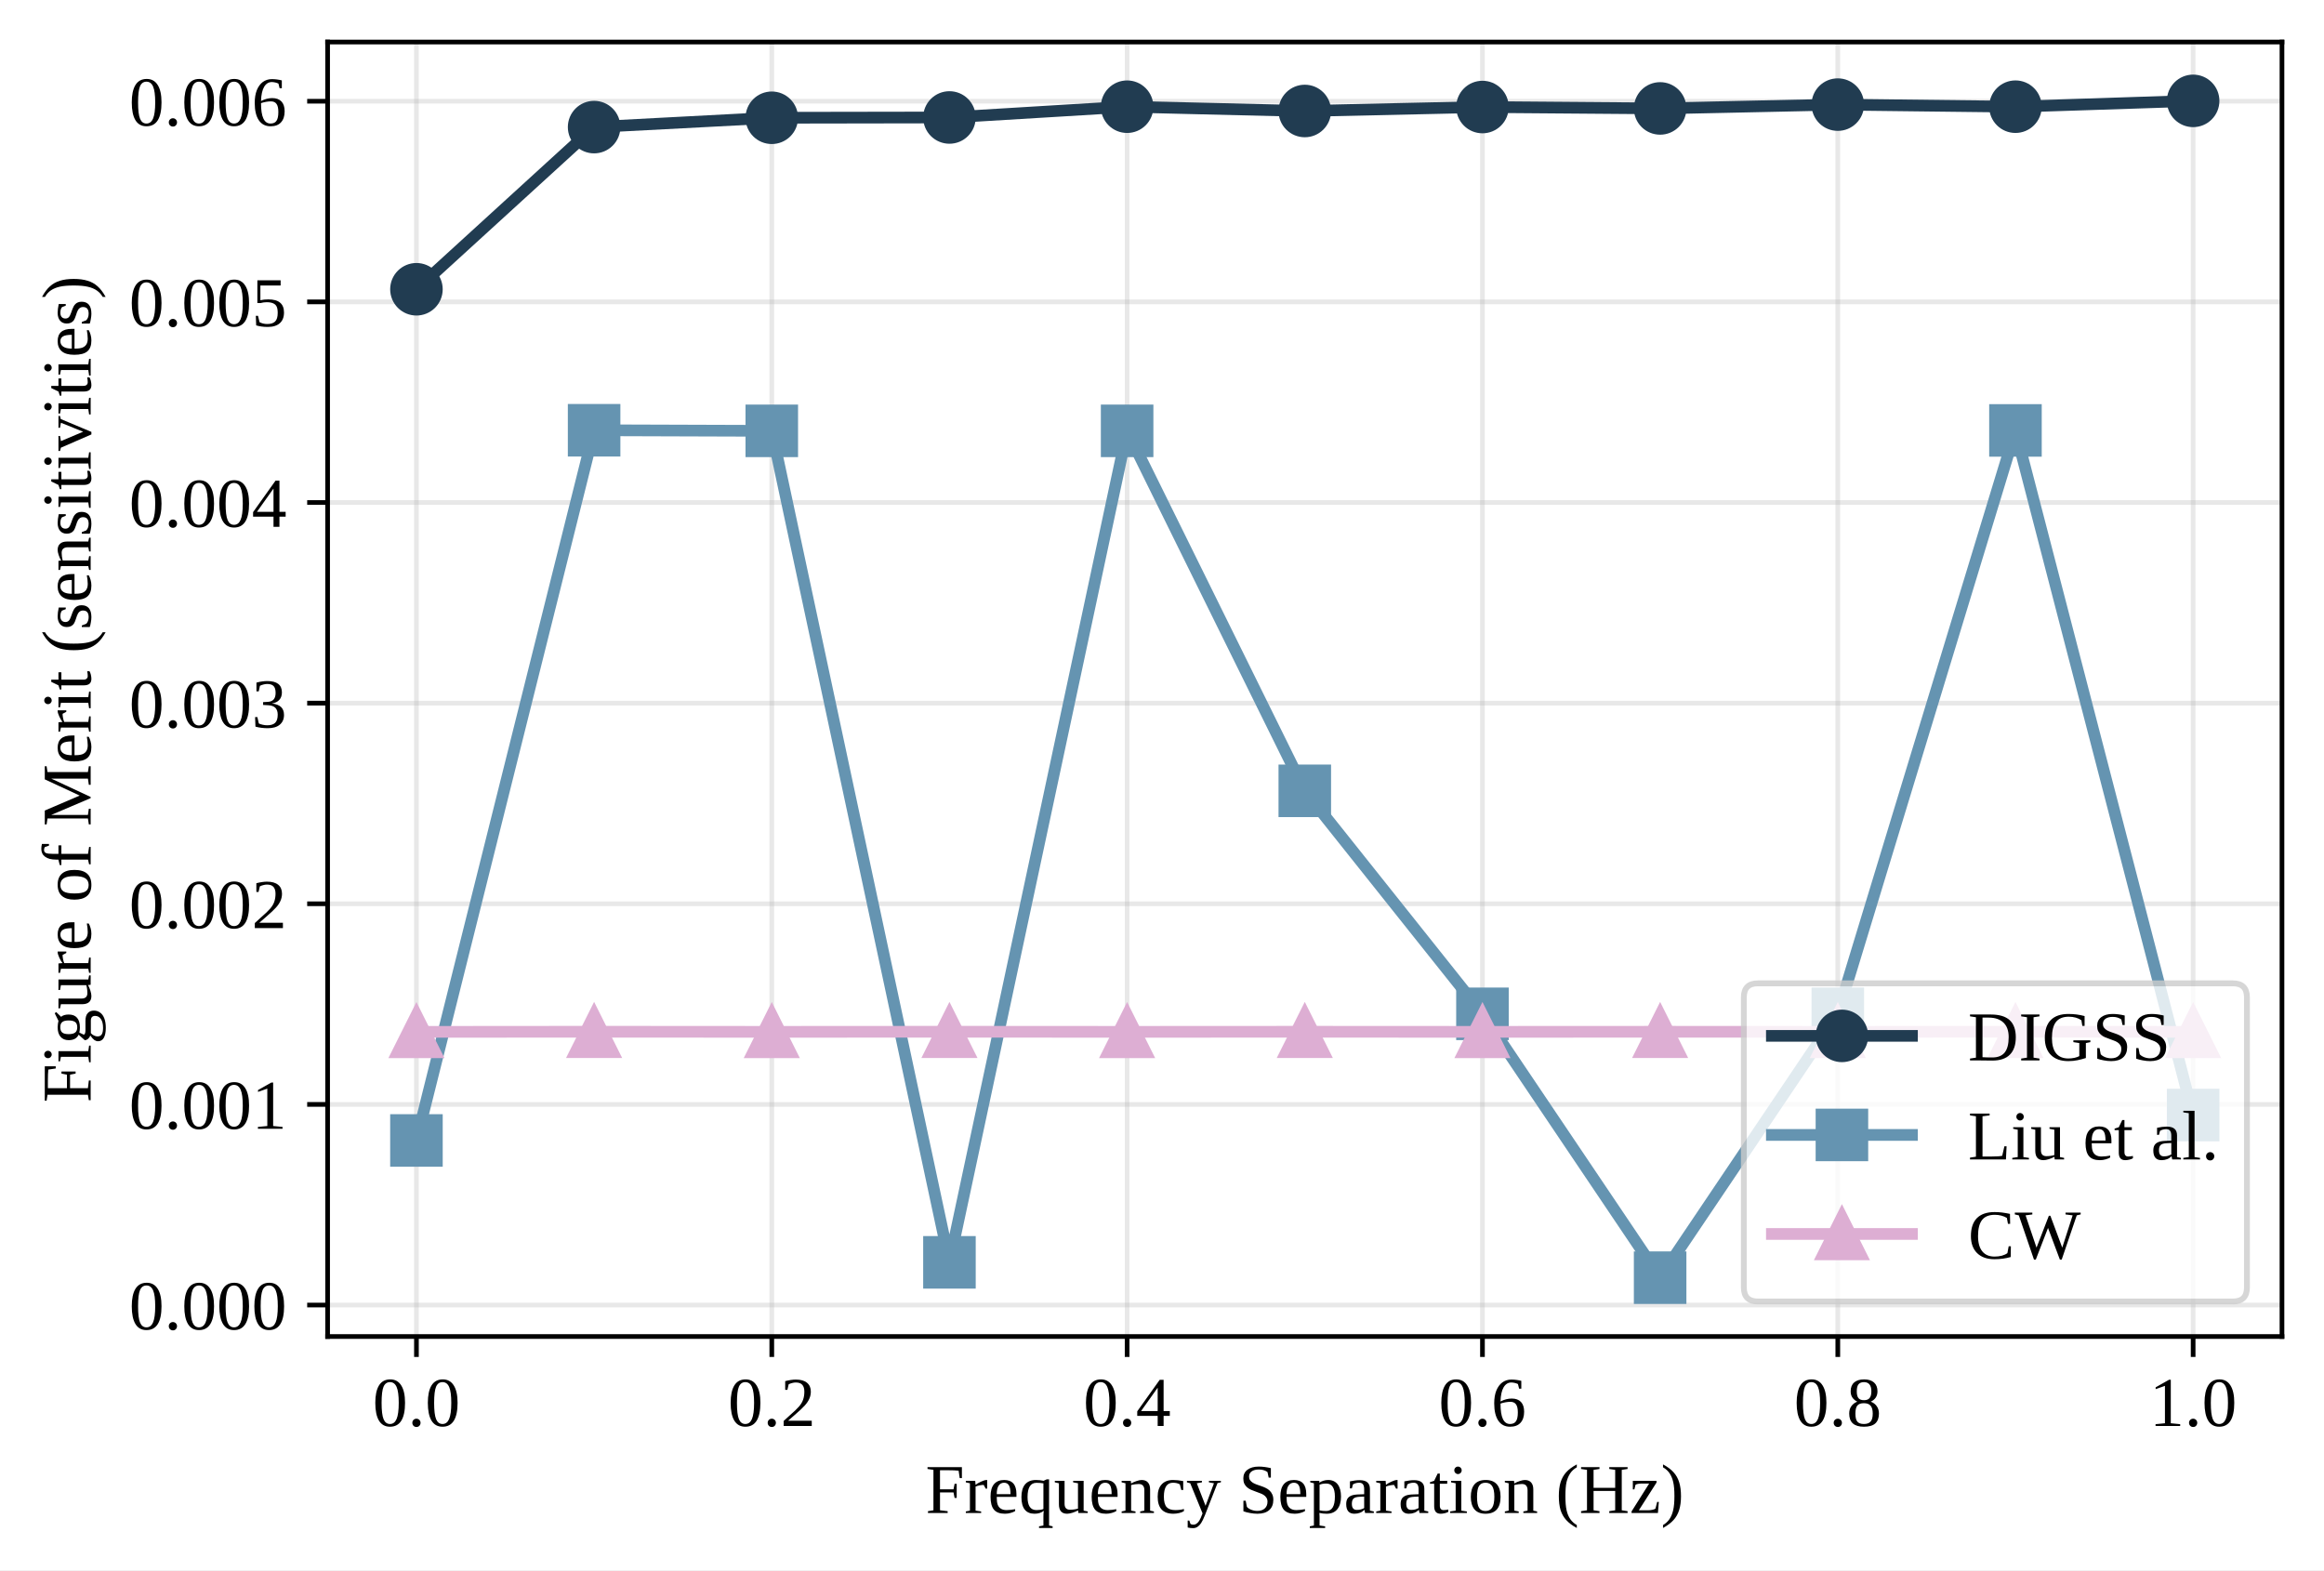
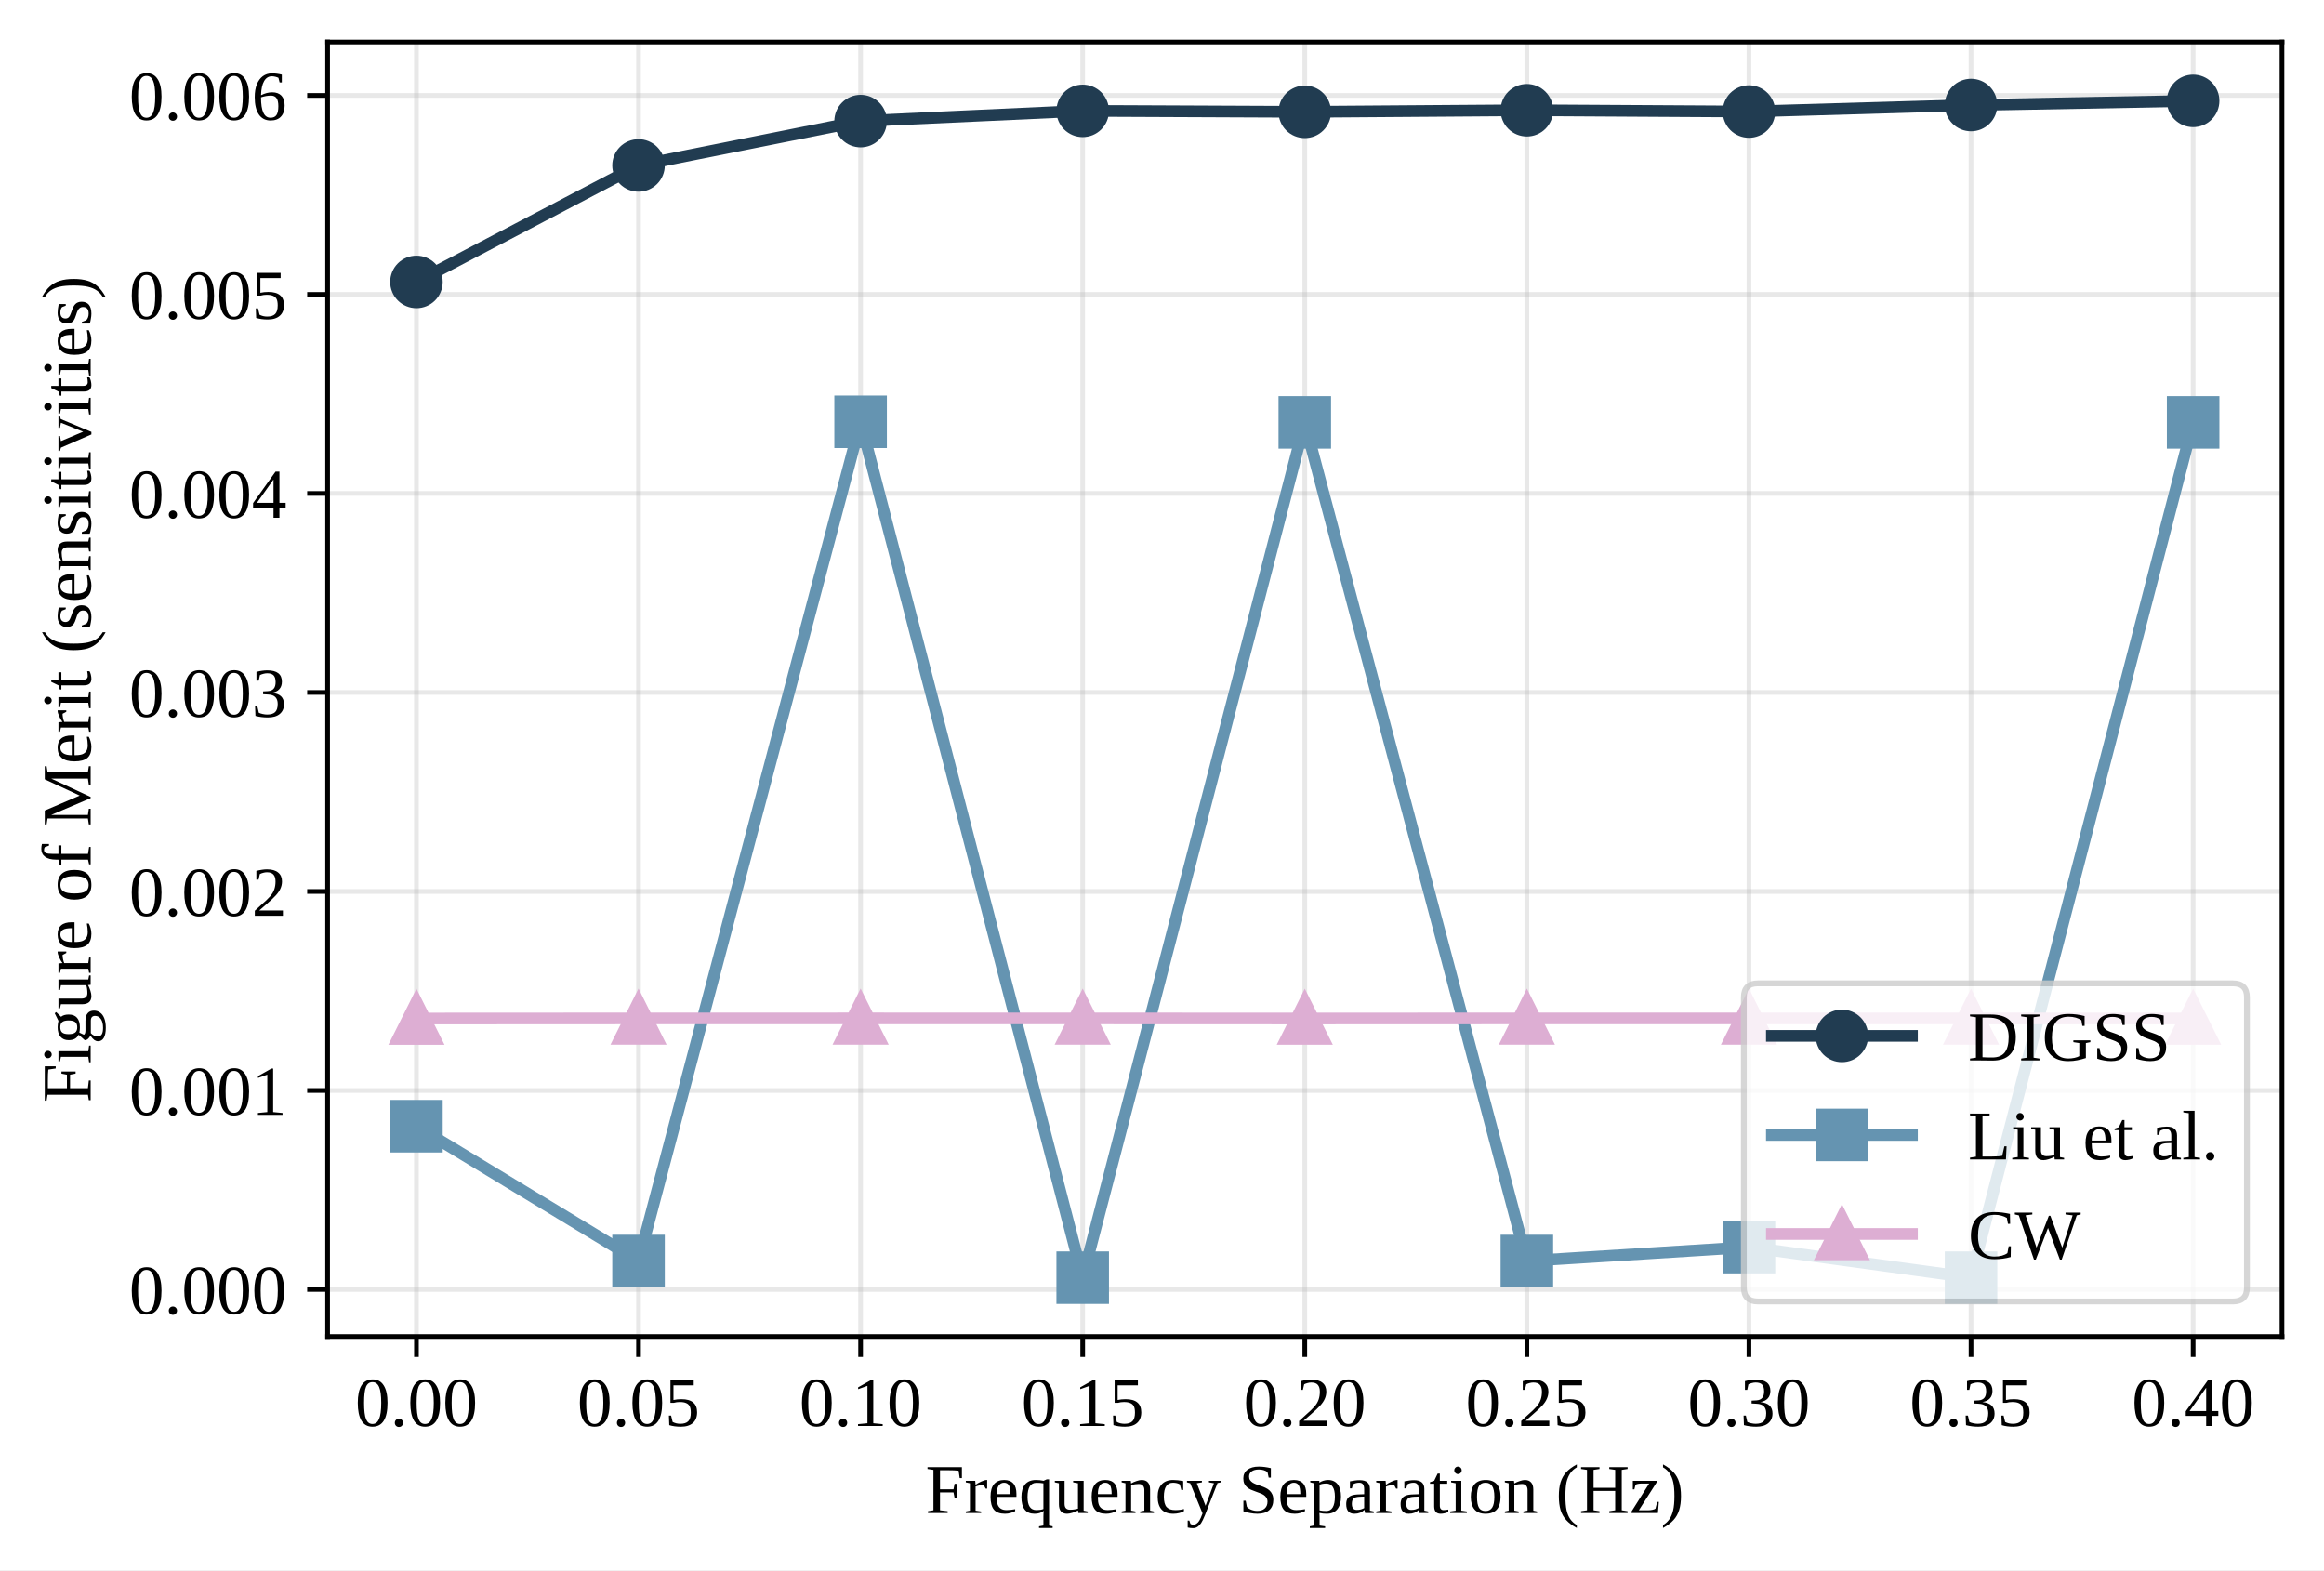
<svg xmlns="http://www.w3.org/2000/svg" xmlns:xlink="http://www.w3.org/1999/xlink" width="398.122pt" height="268.981pt" viewBox="0 0 398.122 268.981" version="1.1">
  <defs>
    <style type="text/css">*{stroke-linejoin: round; stroke-linecap: butt}</style>
  </defs>
  <g id="figure_1">
    <g id="patch_1">
      <path d="M 0 268.981  L 398.122 268.981  L 398.122 0  L 0 0  z " style="fill: #ffffff" />
    </g>
    <g id="axes_1">
      <g id="patch_2">
        <path d="M 56.122 228.96  L 390.922 228.96  L 390.922 7.2  L 56.122 7.2  z " style="fill: #ffffff" />
      </g>
      <g id="matplotlib.axis_1">
        <g id="xtick_1">
          <g id="line2d_1">
-             <path d="M 71.34 228.96  L 71.34 7.2  " clip-path="url(#p13f067e75c)" style="fill: none; stroke: #b0b0b0; stroke-opacity: 0.3; stroke-width: 0.8; stroke-linecap: square" />
+             <path d="M 71.34 228.96  L 71.34 7.2  " clip-path="url(#p230dc18a54)" style="fill: none; stroke: #b0b0b0; stroke-opacity: 0.3; stroke-width: 0.8; stroke-linecap: square" />
          </g>
          <g id="line2d_2">
            <defs>
-               <path id="m227e9dc9c4" d="M 0 0  L 0 3.5  " style="stroke: #000000; stroke-width: 0.8" />
+               <path id="m657483cf18" d="M 0 0  L 0 3.5  " style="stroke: #000000; stroke-width: 0.8" />
            </defs>
            <g>
-               <use xlink:href="#m227e9dc9c4" x="71.34" y="228.96" style="stroke: #000000; stroke-width: 0.8" />
+               <use xlink:href="#m657483cf18" x="71.34" y="228.96" style="stroke: #000000; stroke-width: 0.8" />
            </g>
          </g>
          <g id="text_1">
-             <text style="font: 12px 'Times New Roman', 'Times', serif; text-anchor: middle" x="71.34" y="244.292" transform="rotate(-0 71.34006 244.2925)">0.0</text>
+             <text style="font: 12px 'Times New Roman', 'Times', serif; text-anchor: middle" x="71.34" y="244.292" transform="rotate(-0 71.34006 244.2925)">0.00</text>
          </g>
        </g>
        <g id="xtick_2">
          <g id="line2d_3">
-             <path d="M 132.213 228.96  L 132.213 7.2  " clip-path="url(#p13f067e75c)" style="fill: none; stroke: #b0b0b0; stroke-opacity: 0.3; stroke-width: 0.8; stroke-linecap: square" />
+             <path d="M 109.386 228.96  L 109.386 7.2  " clip-path="url(#p230dc18a54)" style="fill: none; stroke: #b0b0b0; stroke-opacity: 0.3; stroke-width: 0.8; stroke-linecap: square" />
          </g>
          <g id="line2d_4">
            <g>
-               <use xlink:href="#m227e9dc9c4" x="132.213" y="228.96" style="stroke: #000000; stroke-width: 0.8" />
+               <use xlink:href="#m657483cf18" x="109.386" y="228.96" style="stroke: #000000; stroke-width: 0.8" />
            </g>
          </g>
          <g id="text_2">
-             <text style="font: 12px 'Times New Roman', 'Times', serif; text-anchor: middle" x="132.213" y="244.292" transform="rotate(-0 132.2128 244.2925)">0.2</text>
+             <text style="font: 12px 'Times New Roman', 'Times', serif; text-anchor: middle" x="109.386" y="244.292" transform="rotate(-0 109.3855 244.2925)">0.05</text>
          </g>
        </g>
        <g id="xtick_3">
          <g id="line2d_5">
-             <path d="M 193.086 228.96  L 193.086 7.2  " clip-path="url(#p13f067e75c)" style="fill: none; stroke: #b0b0b0; stroke-opacity: 0.3; stroke-width: 0.8; stroke-linecap: square" />
+             <path d="M 147.431 228.96  L 147.431 7.2  " clip-path="url(#p230dc18a54)" style="fill: none; stroke: #b0b0b0; stroke-opacity: 0.3; stroke-width: 0.8; stroke-linecap: square" />
          </g>
          <g id="line2d_6">
            <g>
-               <use xlink:href="#m227e9dc9c4" x="193.086" y="228.96" style="stroke: #000000; stroke-width: 0.8" />
+               <use xlink:href="#m657483cf18" x="147.431" y="228.96" style="stroke: #000000; stroke-width: 0.8" />
            </g>
          </g>
          <g id="text_3">
-             <text style="font: 12px 'Times New Roman', 'Times', serif; text-anchor: middle" x="193.086" y="244.292" transform="rotate(-0 193.0855 244.2925)">0.4</text>
+             <text style="font: 12px 'Times New Roman', 'Times', serif; text-anchor: middle" x="147.431" y="244.292" transform="rotate(-0 147.431 244.2925)">0.10</text>
          </g>
        </g>
        <g id="xtick_4">
          <g id="line2d_7">
-             <path d="M 253.958 228.96  L 253.958 7.2  " clip-path="url(#p13f067e75c)" style="fill: none; stroke: #b0b0b0; stroke-opacity: 0.3; stroke-width: 0.8; stroke-linecap: square" />
+             <path d="M 185.476 228.96  L 185.476 7.2  " clip-path="url(#p230dc18a54)" style="fill: none; stroke: #b0b0b0; stroke-opacity: 0.3; stroke-width: 0.8; stroke-linecap: square" />
          </g>
          <g id="line2d_8">
            <g>
-               <use xlink:href="#m227e9dc9c4" x="253.958" y="228.96" style="stroke: #000000; stroke-width: 0.8" />
+               <use xlink:href="#m657483cf18" x="185.476" y="228.96" style="stroke: #000000; stroke-width: 0.8" />
            </g>
          </g>
          <g id="text_4">
-             <text style="font: 12px 'Times New Roman', 'Times', serif; text-anchor: middle" x="253.958" y="244.292" transform="rotate(-0 253.9582 244.2925)">0.6</text>
+             <text style="font: 12px 'Times New Roman', 'Times', serif; text-anchor: middle" x="185.476" y="244.292" transform="rotate(-0 185.4764 244.2925)">0.15</text>
          </g>
        </g>
        <g id="xtick_5">
          <g id="line2d_9">
-             <path d="M 314.831 228.96  L 314.831 7.2  " clip-path="url(#p13f067e75c)" style="fill: none; stroke: #b0b0b0; stroke-opacity: 0.3; stroke-width: 0.8; stroke-linecap: square" />
+             <path d="M 223.522 228.96  L 223.522 7.2  " clip-path="url(#p230dc18a54)" style="fill: none; stroke: #b0b0b0; stroke-opacity: 0.3; stroke-width: 0.8; stroke-linecap: square" />
          </g>
          <g id="line2d_10">
            <g>
-               <use xlink:href="#m227e9dc9c4" x="314.831" y="228.96" style="stroke: #000000; stroke-width: 0.8" />
+               <use xlink:href="#m657483cf18" x="223.522" y="228.96" style="stroke: #000000; stroke-width: 0.8" />
            </g>
          </g>
          <g id="text_5">
-             <text style="font: 12px 'Times New Roman', 'Times', serif; text-anchor: middle" x="314.831" y="244.292" transform="rotate(-0 314.831 244.2925)">0.8</text>
+             <text style="font: 12px 'Times New Roman', 'Times', serif; text-anchor: middle" x="223.522" y="244.292" transform="rotate(-0 223.5219 244.2925)">0.20</text>
          </g>
        </g>
        <g id="xtick_6">
          <g id="line2d_11">
-             <path d="M 375.704 228.96  L 375.704 7.2  " clip-path="url(#p13f067e75c)" style="fill: none; stroke: #b0b0b0; stroke-opacity: 0.3; stroke-width: 0.8; stroke-linecap: square" />
+             <path d="M 261.567 228.96  L 261.567 7.2  " clip-path="url(#p230dc18a54)" style="fill: none; stroke: #b0b0b0; stroke-opacity: 0.3; stroke-width: 0.8; stroke-linecap: square" />
          </g>
          <g id="line2d_12">
            <g>
-               <use xlink:href="#m227e9dc9c4" x="375.704" y="228.96" style="stroke: #000000; stroke-width: 0.8" />
+               <use xlink:href="#m657483cf18" x="261.567" y="228.96" style="stroke: #000000; stroke-width: 0.8" />
            </g>
          </g>
          <g id="text_6">
-             <text style="font: 12px 'Times New Roman', 'Times', serif; text-anchor: middle" x="375.704" y="244.292" transform="rotate(-0 375.7037 244.2925)">1.0</text>
-           </g>
-         </g>
-         <g id="text_7">
+             <text style="font: 12px 'Times New Roman', 'Times', serif; text-anchor: middle" x="261.567" y="244.292" transform="rotate(-0 261.5673 244.2925)">0.25</text>
+           </g>
+         </g>
+         <g id="xtick_7">
+           <g id="line2d_13">
+             <path d="M 299.613 228.96  L 299.613 7.2  " clip-path="url(#p230dc18a54)" style="fill: none; stroke: #b0b0b0; stroke-opacity: 0.3; stroke-width: 0.8; stroke-linecap: square" />
+           </g>
+           <g id="line2d_14">
+             <g>
+               <use xlink:href="#m657483cf18" x="299.613" y="228.96" style="stroke: #000000; stroke-width: 0.8" />
+             </g>
+           </g>
+           <g id="text_7">
+             <text style="font: 12px 'Times New Roman', 'Times', serif; text-anchor: middle" x="299.613" y="244.292" transform="rotate(-0 299.6128 244.2925)">0.30</text>
+           </g>
+         </g>
+         <g id="xtick_8">
+           <g id="line2d_15">
+             <path d="M 337.658 228.96  L 337.658 7.2  " clip-path="url(#p230dc18a54)" style="fill: none; stroke: #b0b0b0; stroke-opacity: 0.3; stroke-width: 0.8; stroke-linecap: square" />
+           </g>
+           <g id="line2d_16">
+             <g>
+               <use xlink:href="#m657483cf18" x="337.658" y="228.96" style="stroke: #000000; stroke-width: 0.8" />
+             </g>
+           </g>
+           <g id="text_8">
+             <text style="font: 12px 'Times New Roman', 'Times', serif; text-anchor: middle" x="337.658" y="244.292" transform="rotate(-0 337.6582 244.2925)">0.35</text>
+           </g>
+         </g>
+         <g id="xtick_9">
+           <g id="line2d_17">
+             <path d="M 375.704 228.96  L 375.704 7.2  " clip-path="url(#p230dc18a54)" style="fill: none; stroke: #b0b0b0; stroke-opacity: 0.3; stroke-width: 0.8; stroke-linecap: square" />
+           </g>
+           <g id="line2d_18">
+             <g>
+               <use xlink:href="#m657483cf18" x="375.704" y="228.96" style="stroke: #000000; stroke-width: 0.8" />
+             </g>
+           </g>
+           <g id="text_9">
+             <text style="font: 12px 'Times New Roman', 'Times', serif; text-anchor: middle" x="375.704" y="244.292" transform="rotate(-0 375.7037 244.2925)">0.40</text>
+           </g>
+         </g>
+         <g id="text_10">
          <text style="font: 12px 'Times New Roman', 'Times', serif; text-anchor: middle" x="223.522" y="259.192" transform="rotate(-0 223.5219 259.1919)">Frequency Separation (Hz)</text>
        </g>
      </g>
      <g id="matplotlib.axis_2">
        <g id="ytick_1">
-           <g id="line2d_13">
-             <path d="M 56.122 223.572  L 390.922 223.572  " clip-path="url(#p13f067e75c)" style="fill: none; stroke: #b0b0b0; stroke-opacity: 0.3; stroke-width: 0.8; stroke-linecap: square" />
-           </g>
-           <g id="line2d_14">
+           <g id="line2d_19">
+             <path d="M 56.122 220.904  L 390.922 220.904  " clip-path="url(#p230dc18a54)" style="fill: none; stroke: #b0b0b0; stroke-opacity: 0.3; stroke-width: 0.8; stroke-linecap: square" />
+           </g>
+           <g id="line2d_20">
            <defs>
-               <path id="m7c30574f19" d="M 0 0  L -3.5 0  " style="stroke: #000000; stroke-width: 0.8" />
+               <path id="m6c6e6bea4b" d="M 0 0  L -3.5 0  " style="stroke: #000000; stroke-width: 0.8" />
            </defs>
            <g>
-               <use xlink:href="#m7c30574f19" x="56.122" y="223.572" style="stroke: #000000; stroke-width: 0.8" />
-             </g>
-           </g>
-           <g id="text_8">
-             <text style="font: 12px 'Times New Roman', 'Times', serif; text-anchor: end" x="49.122" y="227.738" transform="rotate(-0 49.12188 227.7381)">0.000</text>
+               <use xlink:href="#m6c6e6bea4b" x="56.122" y="220.904" style="stroke: #000000; stroke-width: 0.8" />
+             </g>
+           </g>
+           <g id="text_11">
+             <text style="font: 12px 'Times New Roman', 'Times', serif; text-anchor: end" x="49.122" y="225.07" transform="rotate(-0 49.12188 225.0699)">0.000</text>
          </g>
        </g>
        <g id="ytick_2">
-           <g id="line2d_15">
-             <path d="M 56.122 189.2  L 390.922 189.2  " clip-path="url(#p13f067e75c)" style="fill: none; stroke: #b0b0b0; stroke-opacity: 0.3; stroke-width: 0.8; stroke-linecap: square" />
-           </g>
-           <g id="line2d_16">
-             <g>
-               <use xlink:href="#m7c30574f19" x="56.122" y="189.2" style="stroke: #000000; stroke-width: 0.8" />
-             </g>
-           </g>
-           <g id="text_9">
-             <text style="font: 12px 'Times New Roman', 'Times', serif; text-anchor: end" x="49.122" y="193.366" transform="rotate(-0 49.12188 193.3664)">0.001</text>
+           <g id="line2d_21">
+             <path d="M 56.122 186.811  L 390.922 186.811  " clip-path="url(#p230dc18a54)" style="fill: none; stroke: #b0b0b0; stroke-opacity: 0.3; stroke-width: 0.8; stroke-linecap: square" />
+           </g>
+           <g id="line2d_22">
+             <g>
+               <use xlink:href="#m6c6e6bea4b" x="56.122" y="186.811" style="stroke: #000000; stroke-width: 0.8" />
+             </g>
+           </g>
+           <g id="text_12">
+             <text style="font: 12px 'Times New Roman', 'Times', serif; text-anchor: end" x="49.122" y="190.977" transform="rotate(-0 49.12188 190.9774)">0.001</text>
          </g>
        </g>
        <g id="ytick_3">
-           <g id="line2d_17">
-             <path d="M 56.122 154.828  L 390.922 154.828  " clip-path="url(#p13f067e75c)" style="fill: none; stroke: #b0b0b0; stroke-opacity: 0.3; stroke-width: 0.8; stroke-linecap: square" />
-           </g>
-           <g id="line2d_18">
-             <g>
-               <use xlink:href="#m7c30574f19" x="56.122" y="154.828" style="stroke: #000000; stroke-width: 0.8" />
-             </g>
-           </g>
-           <g id="text_10">
-             <text style="font: 12px 'Times New Roman', 'Times', serif; text-anchor: end" x="49.122" y="158.995" transform="rotate(-0 49.12188 158.9946)">0.002</text>
+           <g id="line2d_23">
+             <path d="M 56.122 152.719  L 390.922 152.719  " clip-path="url(#p230dc18a54)" style="fill: none; stroke: #b0b0b0; stroke-opacity: 0.3; stroke-width: 0.8; stroke-linecap: square" />
+           </g>
+           <g id="line2d_24">
+             <g>
+               <use xlink:href="#m6c6e6bea4b" x="56.122" y="152.719" style="stroke: #000000; stroke-width: 0.8" />
+             </g>
+           </g>
+           <g id="text_13">
+             <text style="font: 12px 'Times New Roman', 'Times', serif; text-anchor: end" x="49.122" y="156.885" transform="rotate(-0 49.12188 156.8849)">0.002</text>
          </g>
        </g>
        <g id="ytick_4">
-           <g id="line2d_19">
-             <path d="M 56.122 120.457  L 390.922 120.457  " clip-path="url(#p13f067e75c)" style="fill: none; stroke: #b0b0b0; stroke-opacity: 0.3; stroke-width: 0.8; stroke-linecap: square" />
-           </g>
-           <g id="line2d_20">
-             <g>
-               <use xlink:href="#m7c30574f19" x="56.122" y="120.457" style="stroke: #000000; stroke-width: 0.8" />
-             </g>
-           </g>
-           <g id="text_11">
-             <text style="font: 12px 'Times New Roman', 'Times', serif; text-anchor: end" x="49.122" y="124.623" transform="rotate(-0 49.12188 124.6229)">0.003</text>
+           <g id="line2d_25">
+             <path d="M 56.122 118.626  L 390.922 118.626  " clip-path="url(#p230dc18a54)" style="fill: none; stroke: #b0b0b0; stroke-opacity: 0.3; stroke-width: 0.8; stroke-linecap: square" />
+           </g>
+           <g id="line2d_26">
+             <g>
+               <use xlink:href="#m6c6e6bea4b" x="56.122" y="118.626" style="stroke: #000000; stroke-width: 0.8" />
+             </g>
+           </g>
+           <g id="text_14">
+             <text style="font: 12px 'Times New Roman', 'Times', serif; text-anchor: end" x="49.122" y="122.792" transform="rotate(-0 49.12188 122.7924)">0.003</text>
          </g>
        </g>
        <g id="ytick_5">
-           <g id="line2d_21">
-             <path d="M 56.122 86.085  L 390.922 86.085  " clip-path="url(#p13f067e75c)" style="fill: none; stroke: #b0b0b0; stroke-opacity: 0.3; stroke-width: 0.8; stroke-linecap: square" />
-           </g>
-           <g id="line2d_22">
-             <g>
-               <use xlink:href="#m7c30574f19" x="56.122" y="86.085" style="stroke: #000000; stroke-width: 0.8" />
-             </g>
-           </g>
-           <g id="text_12">
-             <text style="font: 12px 'Times New Roman', 'Times', serif; text-anchor: end" x="49.122" y="90.251" transform="rotate(-0 49.12188 90.25114)">0.004</text>
+           <g id="line2d_27">
+             <path d="M 56.122 84.534  L 390.922 84.534  " clip-path="url(#p230dc18a54)" style="fill: none; stroke: #b0b0b0; stroke-opacity: 0.3; stroke-width: 0.8; stroke-linecap: square" />
+           </g>
+           <g id="line2d_28">
+             <g>
+               <use xlink:href="#m6c6e6bea4b" x="56.122" y="84.534" style="stroke: #000000; stroke-width: 0.8" />
+             </g>
+           </g>
+           <g id="text_15">
+             <text style="font: 12px 'Times New Roman', 'Times', serif; text-anchor: end" x="49.122" y="88.7" transform="rotate(-0 49.12188 88.69984)">0.004</text>
          </g>
        </g>
        <g id="ytick_6">
-           <g id="line2d_23">
-             <path d="M 56.122 51.713  L 390.922 51.713  " clip-path="url(#p13f067e75c)" style="fill: none; stroke: #b0b0b0; stroke-opacity: 0.3; stroke-width: 0.8; stroke-linecap: square" />
-           </g>
-           <g id="line2d_24">
-             <g>
-               <use xlink:href="#m7c30574f19" x="56.122" y="51.713" style="stroke: #000000; stroke-width: 0.8" />
-             </g>
-           </g>
-           <g id="text_13">
-             <text style="font: 12px 'Times New Roman', 'Times', serif; text-anchor: end" x="49.122" y="55.879" transform="rotate(-0 49.12188 55.8794)">0.005</text>
+           <g id="line2d_29">
+             <path d="M 56.122 50.441  L 390.922 50.441  " clip-path="url(#p230dc18a54)" style="fill: none; stroke: #b0b0b0; stroke-opacity: 0.3; stroke-width: 0.8; stroke-linecap: square" />
+           </g>
+           <g id="line2d_30">
+             <g>
+               <use xlink:href="#m6c6e6bea4b" x="56.122" y="50.441" style="stroke: #000000; stroke-width: 0.8" />
+             </g>
+           </g>
+           <g id="text_16">
+             <text style="font: 12px 'Times New Roman', 'Times', serif; text-anchor: end" x="49.122" y="54.607" transform="rotate(-0 49.12188 54.60732)">0.005</text>
          </g>
        </g>
        <g id="ytick_7">
-           <g id="line2d_25">
-             <path d="M 56.122 17.341  L 390.922 17.341  " clip-path="url(#p13f067e75c)" style="fill: none; stroke: #b0b0b0; stroke-opacity: 0.3; stroke-width: 0.8; stroke-linecap: square" />
-           </g>
-           <g id="line2d_26">
-             <g>
-               <use xlink:href="#m7c30574f19" x="56.122" y="17.341" style="stroke: #000000; stroke-width: 0.8" />
-             </g>
-           </g>
-           <g id="text_14">
-             <text style="font: 12px 'Times New Roman', 'Times', serif; text-anchor: end" x="49.122" y="21.508" transform="rotate(-0 49.12188 21.50766)">0.006</text>
-           </g>
-         </g>
-         <g id="text_15">
+           <g id="line2d_31">
+             <path d="M 56.122 16.349  L 390.922 16.349  " clip-path="url(#p230dc18a54)" style="fill: none; stroke: #b0b0b0; stroke-opacity: 0.3; stroke-width: 0.8; stroke-linecap: square" />
+           </g>
+           <g id="line2d_32">
+             <g>
+               <use xlink:href="#m6c6e6bea4b" x="56.122" y="16.349" style="stroke: #000000; stroke-width: 0.8" />
+             </g>
+           </g>
+           <g id="text_17">
+             <text style="font: 12px 'Times New Roman', 'Times', serif; text-anchor: end" x="49.122" y="20.515" transform="rotate(-0 49.12188 20.51481)">0.006</text>
+           </g>
+         </g>
+         <g id="text_18">
          <text style="font: 12px 'Times New Roman', 'Times', serif; text-anchor: middle" x="15.533" y="118.08" transform="rotate(-90 15.5325 118.08)">Figure of Merit (sensitivities)</text>
        </g>
      </g>
-       <g id="line2d_27">
-         <path d="M 71.34 49.554  L 101.776 21.773  L 132.213 20.175  L 162.649 20.124  L 193.086 18.28  L 223.522 19.013  L 253.958 18.336  L 284.395 18.574  L 314.831 17.921  L 345.267 18.277  L 375.704 17.28  " clip-path="url(#p13f067e75c)" style="fill: none; stroke: #213c51; stroke-width: 2; stroke-linecap: square" />
+       <g id="line2d_33">
+         <path d="M 71.34 48.3  L 109.386 28.342  L 147.431 20.744  L 185.476 18.991  L 223.522 19.159  L 261.567 18.885  L 299.613 19.108  L 337.658 17.992  L 375.704 17.28  " clip-path="url(#p230dc18a54)" style="fill: none; stroke: #213c51; stroke-width: 2; stroke-linecap: square" />
        <defs>
-           <path id="m35c47f8d93" d="M 0 4  C 1.061 4 2.078 3.579 2.828 2.828  C 3.579 2.078 4 1.061 4 0  C 4 -1.061 3.579 -2.078 2.828 -2.828  C 2.078 -3.579 1.061 -4 0 -4  C -1.061 -4 -2.078 -3.579 -2.828 -2.828  C -3.579 -2.078 -4 -1.061 -4 0  C -4 1.061 -3.579 2.078 -2.828 2.828  C -2.078 3.579 -1.061 4 0 4  z " style="stroke: #213c51" />
+           <path id="m0784c4aa31" d="M 0 4  C 1.061 4 2.078 3.579 2.828 2.828  C 3.579 2.078 4 1.061 4 0  C 4 -1.061 3.579 -2.078 2.828 -2.828  C 2.078 -3.579 1.061 -4 0 -4  C -1.061 -4 -2.078 -3.579 -2.828 -2.828  C -3.579 -2.078 -4 -1.061 -4 0  C -4 1.061 -3.579 2.078 -2.828 2.828  C -2.078 3.579 -1.061 4 0 4  z " style="stroke: #213c51" />
        </defs>
-         <g clip-path="url(#p13f067e75c)">
-           <use xlink:href="#m35c47f8d93" x="71.34" y="49.554" style="fill: #213c51; stroke: #213c51" />
-           <use xlink:href="#m35c47f8d93" x="101.776" y="21.773" style="fill: #213c51; stroke: #213c51" />
-           <use xlink:href="#m35c47f8d93" x="132.213" y="20.175" style="fill: #213c51; stroke: #213c51" />
-           <use xlink:href="#m35c47f8d93" x="162.649" y="20.124" style="fill: #213c51; stroke: #213c51" />
-           <use xlink:href="#m35c47f8d93" x="193.086" y="18.28" style="fill: #213c51; stroke: #213c51" />
-           <use xlink:href="#m35c47f8d93" x="223.522" y="19.013" style="fill: #213c51; stroke: #213c51" />
-           <use xlink:href="#m35c47f8d93" x="253.958" y="18.336" style="fill: #213c51; stroke: #213c51" />
-           <use xlink:href="#m35c47f8d93" x="284.395" y="18.574" style="fill: #213c51; stroke: #213c51" />
-           <use xlink:href="#m35c47f8d93" x="314.831" y="17.921" style="fill: #213c51; stroke: #213c51" />
-           <use xlink:href="#m35c47f8d93" x="345.267" y="18.277" style="fill: #213c51; stroke: #213c51" />
-           <use xlink:href="#m35c47f8d93" x="375.704" y="17.28" style="fill: #213c51; stroke: #213c51" />
-         </g>
-       </g>
-       <g id="line2d_28">
-         <path d="M 71.34 195.374  L 101.776 73.708  L 132.213 73.809  L 162.649 216.254  L 193.086 73.809  L 223.522 135.478  L 253.958 173.679  L 284.395 218.88  L 314.831 173.679  L 345.267 73.736  L 375.704 191.022  " clip-path="url(#p13f067e75c)" style="fill: none; stroke: #6594b1; stroke-width: 2; stroke-linecap: square" />
+         <g clip-path="url(#p230dc18a54)">
+           <use xlink:href="#m0784c4aa31" x="71.34" y="48.3" style="fill: #213c51; stroke: #213c51" />
+           <use xlink:href="#m0784c4aa31" x="109.386" y="28.342" style="fill: #213c51; stroke: #213c51" />
+           <use xlink:href="#m0784c4aa31" x="147.431" y="20.744" style="fill: #213c51; stroke: #213c51" />
+           <use xlink:href="#m0784c4aa31" x="185.476" y="18.991" style="fill: #213c51; stroke: #213c51" />
+           <use xlink:href="#m0784c4aa31" x="223.522" y="19.159" style="fill: #213c51; stroke: #213c51" />
+           <use xlink:href="#m0784c4aa31" x="261.567" y="18.885" style="fill: #213c51; stroke: #213c51" />
+           <use xlink:href="#m0784c4aa31" x="299.613" y="19.108" style="fill: #213c51; stroke: #213c51" />
+           <use xlink:href="#m0784c4aa31" x="337.658" y="17.992" style="fill: #213c51; stroke: #213c51" />
+           <use xlink:href="#m0784c4aa31" x="375.704" y="17.28" style="fill: #213c51; stroke: #213c51" />
+         </g>
+       </g>
+       <g id="line2d_34">
+         <path d="M 71.34 192.934  L 109.386 216.027  L 147.431 72.257  L 185.476 218.88  L 223.522 72.357  L 261.567 216.026  L 299.613 213.645  L 337.658 218.88  L 375.704 72.357  " clip-path="url(#p230dc18a54)" style="fill: none; stroke: #6594b1; stroke-width: 2; stroke-linecap: square" />
        <defs>
-           <path id="m1ba08ea345" d="M -4 4  L 4 4  L 4 -4  L -4 -4  z " style="stroke: #6594b1; stroke-linejoin: miter" />
+           <path id="m197e064aa2" d="M -4 4  L 4 4  L 4 -4  L -4 -4  z " style="stroke: #6594b1; stroke-linejoin: miter" />
        </defs>
-         <g clip-path="url(#p13f067e75c)">
-           <use xlink:href="#m1ba08ea345" x="71.34" y="195.374" style="fill: #6594b1; stroke: #6594b1; stroke-linejoin: miter" />
-           <use xlink:href="#m1ba08ea345" x="101.776" y="73.708" style="fill: #6594b1; stroke: #6594b1; stroke-linejoin: miter" />
-           <use xlink:href="#m1ba08ea345" x="132.213" y="73.809" style="fill: #6594b1; stroke: #6594b1; stroke-linejoin: miter" />
-           <use xlink:href="#m1ba08ea345" x="162.649" y="216.254" style="fill: #6594b1; stroke: #6594b1; stroke-linejoin: miter" />
-           <use xlink:href="#m1ba08ea345" x="193.086" y="73.809" style="fill: #6594b1; stroke: #6594b1; stroke-linejoin: miter" />
-           <use xlink:href="#m1ba08ea345" x="223.522" y="135.478" style="fill: #6594b1; stroke: #6594b1; stroke-linejoin: miter" />
-           <use xlink:href="#m1ba08ea345" x="253.958" y="173.679" style="fill: #6594b1; stroke: #6594b1; stroke-linejoin: miter" />
-           <use xlink:href="#m1ba08ea345" x="284.395" y="218.88" style="fill: #6594b1; stroke: #6594b1; stroke-linejoin: miter" />
-           <use xlink:href="#m1ba08ea345" x="314.831" y="173.679" style="fill: #6594b1; stroke: #6594b1; stroke-linejoin: miter" />
-           <use xlink:href="#m1ba08ea345" x="345.267" y="73.736" style="fill: #6594b1; stroke: #6594b1; stroke-linejoin: miter" />
-           <use xlink:href="#m1ba08ea345" x="375.704" y="191.022" style="fill: #6594b1; stroke: #6594b1; stroke-linejoin: miter" />
-         </g>
-       </g>
-       <g id="line2d_29">
-         <path d="M 71.34 176.771  L 101.776 176.746  L 132.213 176.766  L 162.649 176.748  L 193.086 176.766  L 223.522 176.75  L 253.958 176.766  L 284.395 176.751  L 314.831 176.766  L 345.267 176.752  L 375.704 176.766  " clip-path="url(#p13f067e75c)" style="fill: none; stroke: #ddaed3; stroke-width: 2; stroke-linecap: square" />
+         <g clip-path="url(#p230dc18a54)">
+           <use xlink:href="#m197e064aa2" x="71.34" y="192.934" style="fill: #6594b1; stroke: #6594b1; stroke-linejoin: miter" />
+           <use xlink:href="#m197e064aa2" x="109.386" y="216.027" style="fill: #6594b1; stroke: #6594b1; stroke-linejoin: miter" />
+           <use xlink:href="#m197e064aa2" x="147.431" y="72.257" style="fill: #6594b1; stroke: #6594b1; stroke-linejoin: miter" />
+           <use xlink:href="#m197e064aa2" x="185.476" y="218.88" style="fill: #6594b1; stroke: #6594b1; stroke-linejoin: miter" />
+           <use xlink:href="#m197e064aa2" x="223.522" y="72.357" style="fill: #6594b1; stroke: #6594b1; stroke-linejoin: miter" />
+           <use xlink:href="#m197e064aa2" x="261.567" y="216.026" style="fill: #6594b1; stroke: #6594b1; stroke-linejoin: miter" />
+           <use xlink:href="#m197e064aa2" x="299.613" y="213.645" style="fill: #6594b1; stroke: #6594b1; stroke-linejoin: miter" />
+           <use xlink:href="#m197e064aa2" x="337.658" y="218.88" style="fill: #6594b1; stroke: #6594b1; stroke-linejoin: miter" />
+           <use xlink:href="#m197e064aa2" x="375.704" y="72.357" style="fill: #6594b1; stroke: #6594b1; stroke-linejoin: miter" />
+         </g>
+       </g>
+       <g id="line2d_35">
+         <path d="M 71.34 174.483  L 109.386 174.463  L 147.431 174.459  L 185.476 174.463  L 223.522 174.478  L 261.567 174.462  L 299.613 174.46  L 337.658 174.465  L 375.704 174.478  " clip-path="url(#p230dc18a54)" style="fill: none; stroke: #ddaed3; stroke-width: 2; stroke-linecap: square" />
        <defs>
-           <path id="m2461096c3a" d="M 0 -4  L -4 4  L 4 4  z " style="stroke: #ddaed3; stroke-linejoin: miter" />
+           <path id="m81926ee3a4" d="M 0 -4  L -4 4  L 4 4  z " style="stroke: #ddaed3; stroke-linejoin: miter" />
        </defs>
-         <g clip-path="url(#p13f067e75c)">
-           <use xlink:href="#m2461096c3a" x="71.34" y="176.771" style="fill: #ddaed3; stroke: #ddaed3; stroke-linejoin: miter" />
-           <use xlink:href="#m2461096c3a" x="101.776" y="176.746" style="fill: #ddaed3; stroke: #ddaed3; stroke-linejoin: miter" />
-           <use xlink:href="#m2461096c3a" x="132.213" y="176.766" style="fill: #ddaed3; stroke: #ddaed3; stroke-linejoin: miter" />
-           <use xlink:href="#m2461096c3a" x="162.649" y="176.748" style="fill: #ddaed3; stroke: #ddaed3; stroke-linejoin: miter" />
-           <use xlink:href="#m2461096c3a" x="193.086" y="176.766" style="fill: #ddaed3; stroke: #ddaed3; stroke-linejoin: miter" />
-           <use xlink:href="#m2461096c3a" x="223.522" y="176.75" style="fill: #ddaed3; stroke: #ddaed3; stroke-linejoin: miter" />
-           <use xlink:href="#m2461096c3a" x="253.958" y="176.766" style="fill: #ddaed3; stroke: #ddaed3; stroke-linejoin: miter" />
-           <use xlink:href="#m2461096c3a" x="284.395" y="176.751" style="fill: #ddaed3; stroke: #ddaed3; stroke-linejoin: miter" />
-           <use xlink:href="#m2461096c3a" x="314.831" y="176.766" style="fill: #ddaed3; stroke: #ddaed3; stroke-linejoin: miter" />
-           <use xlink:href="#m2461096c3a" x="345.267" y="176.752" style="fill: #ddaed3; stroke: #ddaed3; stroke-linejoin: miter" />
-           <use xlink:href="#m2461096c3a" x="375.704" y="176.766" style="fill: #ddaed3; stroke: #ddaed3; stroke-linejoin: miter" />
+         <g clip-path="url(#p230dc18a54)">
+           <use xlink:href="#m81926ee3a4" x="71.34" y="174.483" style="fill: #ddaed3; stroke: #ddaed3; stroke-linejoin: miter" />
+           <use xlink:href="#m81926ee3a4" x="109.386" y="174.463" style="fill: #ddaed3; stroke: #ddaed3; stroke-linejoin: miter" />
+           <use xlink:href="#m81926ee3a4" x="147.431" y="174.459" style="fill: #ddaed3; stroke: #ddaed3; stroke-linejoin: miter" />
+           <use xlink:href="#m81926ee3a4" x="185.476" y="174.463" style="fill: #ddaed3; stroke: #ddaed3; stroke-linejoin: miter" />
+           <use xlink:href="#m81926ee3a4" x="223.522" y="174.478" style="fill: #ddaed3; stroke: #ddaed3; stroke-linejoin: miter" />
+           <use xlink:href="#m81926ee3a4" x="261.567" y="174.462" style="fill: #ddaed3; stroke: #ddaed3; stroke-linejoin: miter" />
+           <use xlink:href="#m81926ee3a4" x="299.613" y="174.46" style="fill: #ddaed3; stroke: #ddaed3; stroke-linejoin: miter" />
+           <use xlink:href="#m81926ee3a4" x="337.658" y="174.465" style="fill: #ddaed3; stroke: #ddaed3; stroke-linejoin: miter" />
+           <use xlink:href="#m81926ee3a4" x="375.704" y="174.478" style="fill: #ddaed3; stroke: #ddaed3; stroke-linejoin: miter" />
        </g>
      </g>
      <g id="patch_3">
        <path d="M 56.122 228.96  L 56.122 7.2  " style="fill: none; stroke: #000000; stroke-width: 0.8; stroke-linejoin: miter; stroke-linecap: square" />
      </g>
      <g id="patch_4">
        <path d="M 390.922 228.96  L 390.922 7.2  " style="fill: none; stroke: #000000; stroke-width: 0.8; stroke-linejoin: miter; stroke-linecap: square" />
      </g>
      <g id="patch_5">
        <path d="M 56.122 228.96  L 390.922 228.96  " style="fill: none; stroke: #000000; stroke-width: 0.8; stroke-linejoin: miter; stroke-linecap: square" />
      </g>
      <g id="patch_6">
        <path d="M 56.122 7.2  L 390.922 7.2  " style="fill: none; stroke: #000000; stroke-width: 0.8; stroke-linejoin: miter; stroke-linecap: square" />
      </g>
      <g id="legend_1">
        <g id="patch_7">
          <path d="M 301.137 222.96  L 382.522 222.96  Q 384.922 222.96 384.922 220.56  L 384.922 170.859  Q 384.922 168.459 382.522 168.459  L 301.137 168.459  Q 298.738 168.459 298.738 170.859  L 298.738 220.56  Q 298.738 222.96 301.137 222.96  z " style="fill: #ffffff; opacity: 0.8; stroke: #cccccc; stroke-linejoin: miter" />
        </g>
-         <g id="line2d_30">
+         <g id="line2d_36">
          <path d="M 303.538 177.459  L 315.538 177.459  L 327.538 177.459  " style="fill: none; stroke: #213c51; stroke-width: 2; stroke-linecap: square" />
          <g>
-             <use xlink:href="#m35c47f8d93" x="315.538" y="177.459" style="fill: #213c51; stroke: #213c51" />
-           </g>
-         </g>
-         <g id="text_16">
+             <use xlink:href="#m0784c4aa31" x="315.538" y="177.459" style="fill: #213c51; stroke: #213c51" />
+           </g>
+         </g>
+         <g id="text_19">
          <text style="font: 12px 'Times New Roman', 'Times', serif; text-anchor: start" x="337.137" y="181.659" transform="rotate(-0 337.1375 181.6594)">DIGSS</text>
        </g>
-         <g id="line2d_31">
+         <g id="line2d_37">
          <path d="M 303.538 194.426  L 315.538 194.426  L 327.538 194.426  " style="fill: none; stroke: #6594b1; stroke-width: 2; stroke-linecap: square" />
          <g>
-             <use xlink:href="#m1ba08ea345" x="315.538" y="194.426" style="fill: #6594b1; stroke: #6594b1; stroke-linejoin: miter" />
-           </g>
-         </g>
-         <g id="text_17">
+             <use xlink:href="#m197e064aa2" x="315.538" y="194.426" style="fill: #6594b1; stroke: #6594b1; stroke-linejoin: miter" />
+           </g>
+         </g>
+         <g id="text_20">
          <text style="font: 12px 'Times New Roman', 'Times', serif; text-anchor: start" x="337.137" y="198.626" transform="rotate(-0 337.1375 198.6262)">Liu et al.</text>
        </g>
-         <g id="line2d_32">
+         <g id="line2d_38">
          <path d="M 303.538 211.393  L 315.538 211.393  L 327.538 211.393  " style="fill: none; stroke: #ddaed3; stroke-width: 2; stroke-linecap: square" />
          <g>
-             <use xlink:href="#m2461096c3a" x="315.538" y="211.393" style="fill: #ddaed3; stroke: #ddaed3; stroke-linejoin: miter" />
-           </g>
-         </g>
-         <g id="text_18">
+             <use xlink:href="#m81926ee3a4" x="315.538" y="211.393" style="fill: #ddaed3; stroke: #ddaed3; stroke-linejoin: miter" />
+           </g>
+         </g>
+         <g id="text_21">
          <text style="font: 12px 'Times New Roman', 'Times', serif; text-anchor: start" x="337.137" y="215.593" transform="rotate(-0 337.1375 215.5931)">CW</text>
        </g>
      </g>
    </g>
  </g>
  <defs>
-     <clipPath id="p13f067e75c">
+     <clipPath id="p230dc18a54">
      <rect x="56.122" y="7.2" width="334.8" height="221.76" />
    </clipPath>
  </defs>
</svg>
